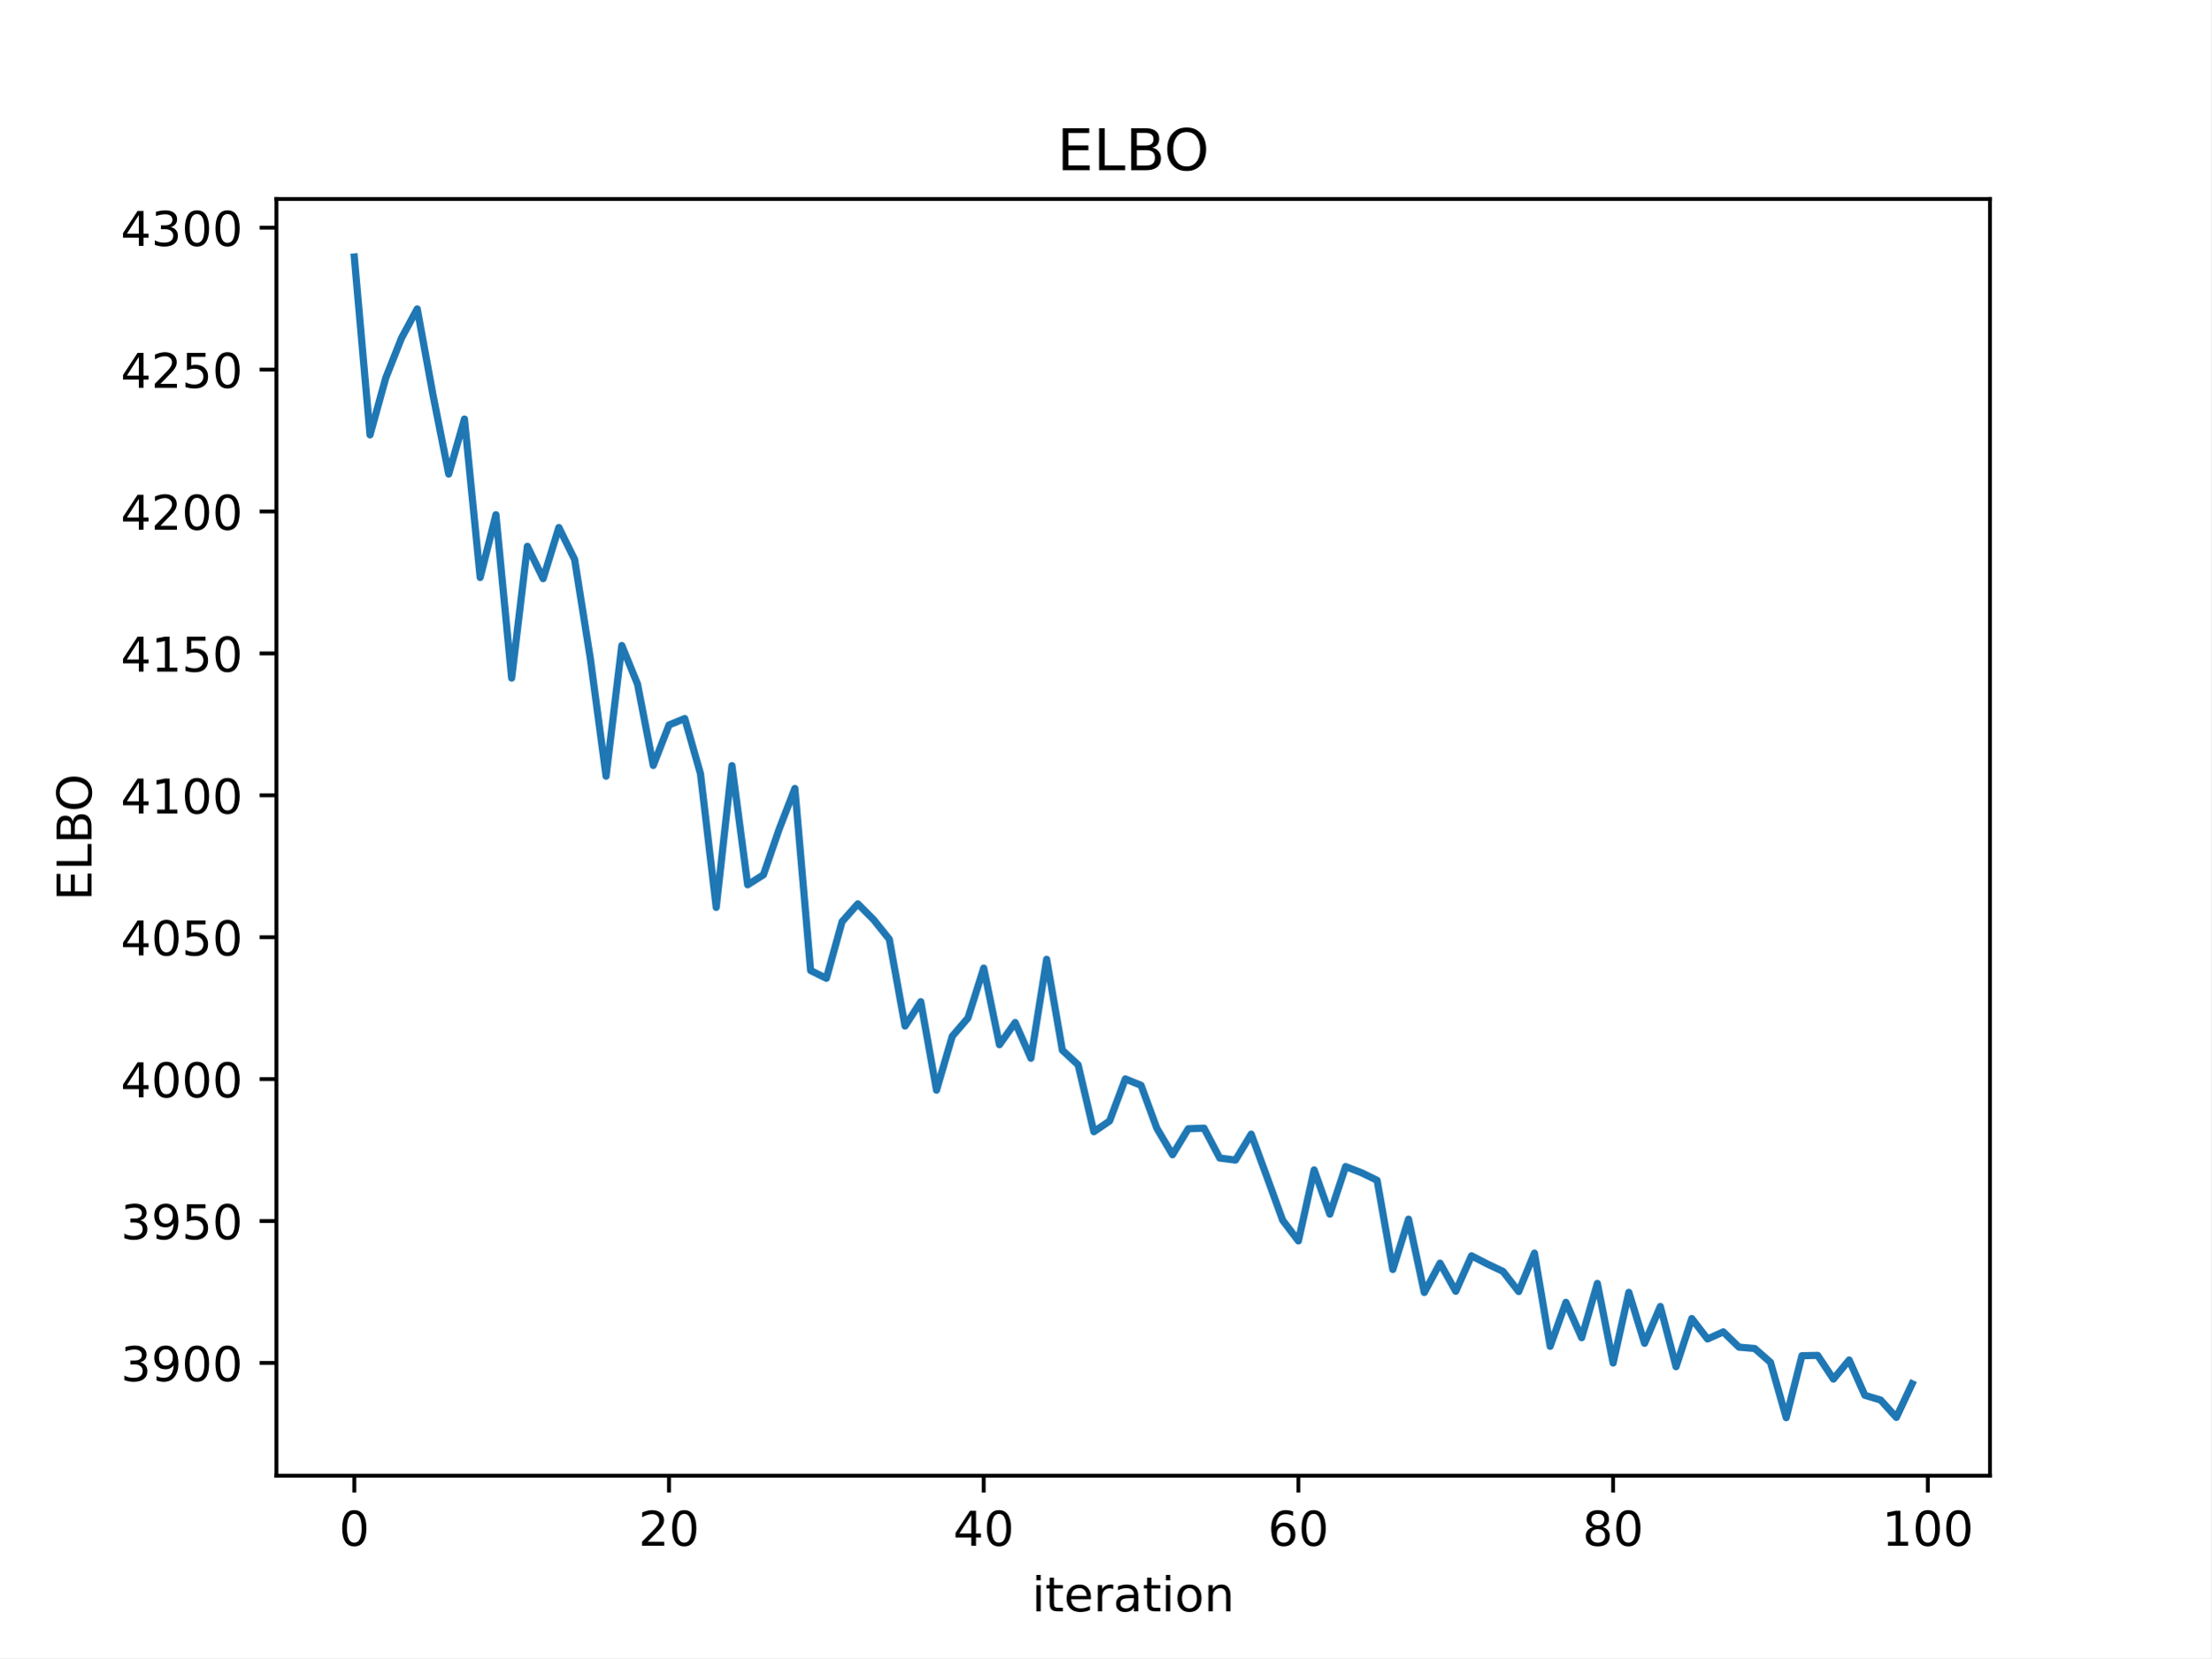
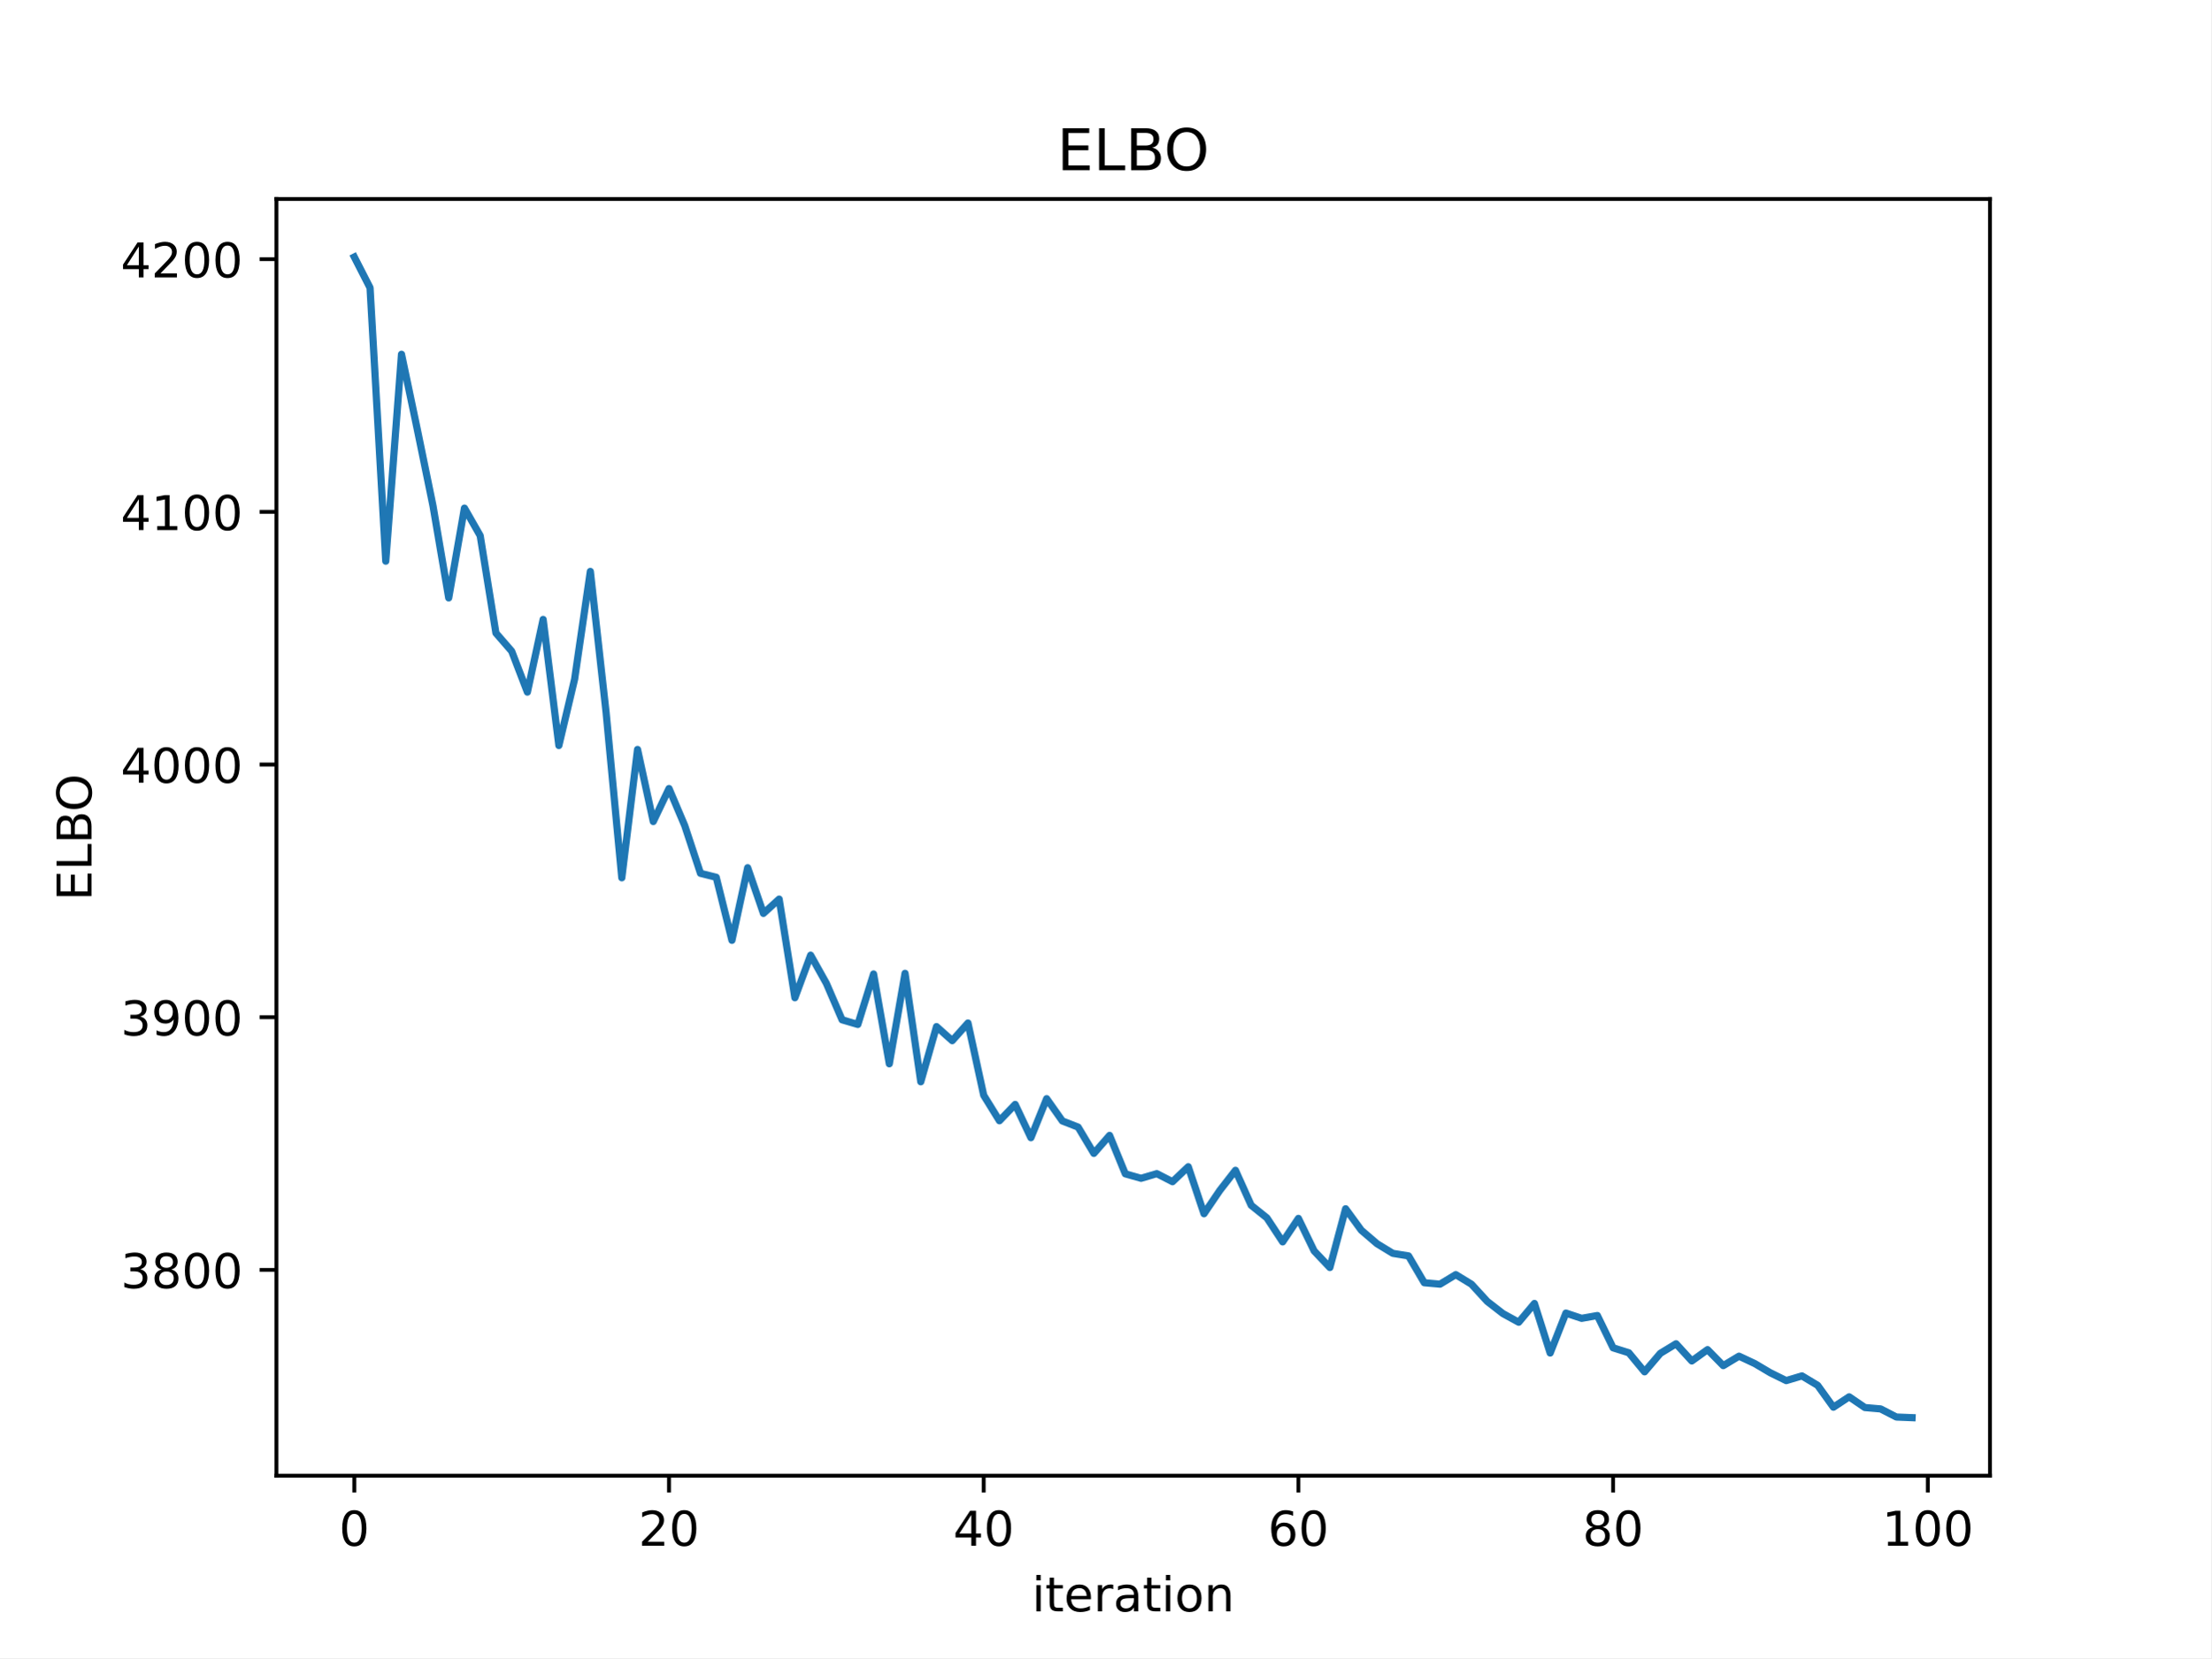
<svg xmlns="http://www.w3.org/2000/svg" xmlns:xlink="http://www.w3.org/1999/xlink" width="460.8pt" height="345.6pt" viewBox="0 0 460.8 345.6" version="1.1">
  <defs>
    <style type="text/css">*{stroke-linejoin: round; stroke-linecap: butt}</style>
  </defs>
  <g id="figure_1">
    <g id="patch_1">
      <path d="M 0 345.6  L 460.8 345.6  L 460.8 0  L 0 0  z " style="fill: #ffffff" />
    </g>
    <g id="axes_1">
      <g id="patch_2">
        <path d="M 57.6 307.584  L 414.72 307.584  L 414.72 41.472  L 57.6 41.472  z " style="fill: #ffffff" />
      </g>
      <g id="matplotlib.axis_1">
        <g id="xtick_1">
          <g id="line2d_1">
            <defs>
-               <path id="m9ebe470a6e" d="M 0 0  L 0 3.5  " style="stroke: #000000; stroke-width: 0.8" />
-             </defs>
-             <g>
-               <use xlink:href="#m9ebe470a6e" x="73.833" y="307.584" style="stroke: #000000; stroke-width: 0.8" />
+               <path id="m593e35f415" d="M 0 0  L 0 3.5  " style="stroke: #000000; stroke-width: 0.8" />
+             </defs>
+             <g>
+               <use xlink:href="#m593e35f415" x="73.833" y="307.584" style="stroke: #000000; stroke-width: 0.8" />
            </g>
          </g>
          <g id="text_1">
            <g transform="translate(70.65148 322.1824) scale(0.1 -0.1)">
              <defs>
                <path id="DejaVuSans-30" d="M 2034 4250  Q 1547 4250 1301 3770  Q 1056 3291 1056 2328  Q 1056 1369 1301 889  Q 1547 409 2034 409  Q 2525 409 2770 889  Q 3016 1369 3016 2328  Q 3016 3291 2770 3770  Q 2525 4250 2034 4250  z M 2034 4750  Q 2819 4750 3233 4129  Q 3647 3509 3647 2328  Q 3647 1150 3233 529  Q 2819 -91 2034 -91  Q 1250 -91 836 529  Q 422 1150 422 2328  Q 422 3509 836 4129  Q 1250 4750 2034 4750  z " transform="scale(0.015625)" />
              </defs>
              <use xlink:href="#DejaVuSans-30" />
            </g>
          </g>
        </g>
        <g id="xtick_2">
          <g id="line2d_2">
            <g>
-               <use xlink:href="#m9ebe470a6e" x="139.42" y="307.584" style="stroke: #000000; stroke-width: 0.8" />
+               <use xlink:href="#m593e35f415" x="139.42" y="307.584" style="stroke: #000000; stroke-width: 0.8" />
            </g>
          </g>
          <g id="text_2">
            <g transform="translate(133.057 322.1824) scale(0.1 -0.1)">
              <defs>
                <path id="DejaVuSans-32" d="M 1228 531  L 3431 531  L 3431 0  L 469 0  L 469 531  Q 828 903 1448 1529  Q 2069 2156 2228 2338  Q 2531 2678 2651 2914  Q 2772 3150 2772 3378  Q 2772 3750 2511 3984  Q 2250 4219 1831 4219  Q 1534 4219 1204 4116  Q 875 4013 500 3803  L 500 4441  Q 881 4594 1212 4672  Q 1544 4750 1819 4750  Q 2544 4750 2975 4387  Q 3406 4025 3406 3419  Q 3406 3131 3298 2873  Q 3191 2616 2906 2266  Q 2828 2175 2409 1742  Q 1991 1309 1228 531  z " transform="scale(0.015625)" />
              </defs>
              <use xlink:href="#DejaVuSans-32" />
              <use xlink:href="#DejaVuSans-30" transform="translate(63.62305 0)" />
            </g>
          </g>
        </g>
        <g id="xtick_3">
          <g id="line2d_3">
            <g>
-               <use xlink:href="#m9ebe470a6e" x="205.006" y="307.584" style="stroke: #000000; stroke-width: 0.8" />
+               <use xlink:href="#m593e35f415" x="205.006" y="307.584" style="stroke: #000000; stroke-width: 0.8" />
            </g>
          </g>
          <g id="text_3">
            <g transform="translate(198.6438 322.1824) scale(0.1 -0.1)">
              <defs>
                <path id="DejaVuSans-34" d="M 2419 4116  L 825 1625  L 2419 1625  L 2419 4116  z M 2253 4666  L 3047 4666  L 3047 1625  L 3713 1625  L 3713 1100  L 3047 1100  L 3047 0  L 2419 0  L 2419 1100  L 313 1100  L 313 1709  L 2253 4666  z " transform="scale(0.015625)" />
              </defs>
              <use xlink:href="#DejaVuSans-34" />
              <use xlink:href="#DejaVuSans-30" transform="translate(63.62305 0)" />
            </g>
          </g>
        </g>
        <g id="xtick_4">
          <g id="line2d_4">
            <g>
-               <use xlink:href="#m9ebe470a6e" x="270.593" y="307.584" style="stroke: #000000; stroke-width: 0.8" />
+               <use xlink:href="#m593e35f415" x="270.593" y="307.584" style="stroke: #000000; stroke-width: 0.8" />
            </g>
          </g>
          <g id="text_4">
            <g transform="translate(264.2306 322.1824) scale(0.1 -0.1)">
              <defs>
                <path id="DejaVuSans-36" d="M 2113 2584  Q 1688 2584 1439 2293  Q 1191 2003 1191 1497  Q 1191 994 1439 701  Q 1688 409 2113 409  Q 2538 409 2786 701  Q 3034 994 3034 1497  Q 3034 2003 2786 2293  Q 2538 2584 2113 2584  z M 3366 4563  L 3366 3988  Q 3128 4100 2886 4159  Q 2644 4219 2406 4219  Q 1781 4219 1451 3797  Q 1122 3375 1075 2522  Q 1259 2794 1537 2939  Q 1816 3084 2150 3084  Q 2853 3084 3261 2657  Q 3669 2231 3669 1497  Q 3669 778 3244 343  Q 2819 -91 2113 -91  Q 1303 -91 875 529  Q 447 1150 447 2328  Q 447 3434 972 4092  Q 1497 4750 2381 4750  Q 2619 4750 2861 4703  Q 3103 4656 3366 4563  z " transform="scale(0.015625)" />
              </defs>
              <use xlink:href="#DejaVuSans-36" />
              <use xlink:href="#DejaVuSans-30" transform="translate(63.62305 0)" />
            </g>
          </g>
        </g>
        <g id="xtick_5">
          <g id="line2d_5">
            <g>
-               <use xlink:href="#m9ebe470a6e" x="336.18" y="307.584" style="stroke: #000000; stroke-width: 0.8" />
+               <use xlink:href="#m593e35f415" x="336.18" y="307.584" style="stroke: #000000; stroke-width: 0.8" />
            </g>
          </g>
          <g id="text_5">
            <g transform="translate(329.8173 322.1824) scale(0.1 -0.1)">
              <defs>
                <path id="DejaVuSans-38" d="M 2034 2216  Q 1584 2216 1326 1975  Q 1069 1734 1069 1313  Q 1069 891 1326 650  Q 1584 409 2034 409  Q 2484 409 2743 651  Q 3003 894 3003 1313  Q 3003 1734 2745 1975  Q 2488 2216 2034 2216  z M 1403 2484  Q 997 2584 770 2862  Q 544 3141 544 3541  Q 544 4100 942 4425  Q 1341 4750 2034 4750  Q 2731 4750 3128 4425  Q 3525 4100 3525 3541  Q 3525 3141 3298 2862  Q 3072 2584 2669 2484  Q 3125 2378 3379 2068  Q 3634 1759 3634 1313  Q 3634 634 3220 271  Q 2806 -91 2034 -91  Q 1263 -91 848 271  Q 434 634 434 1313  Q 434 1759 690 2068  Q 947 2378 1403 2484  z M 1172 3481  Q 1172 3119 1398 2916  Q 1625 2713 2034 2713  Q 2441 2713 2670 2916  Q 2900 3119 2900 3481  Q 2900 3844 2670 4047  Q 2441 4250 2034 4250  Q 1625 4250 1398 4047  Q 1172 3844 1172 3481  z " transform="scale(0.015625)" />
              </defs>
              <use xlink:href="#DejaVuSans-38" />
              <use xlink:href="#DejaVuSans-30" transform="translate(63.62305 0)" />
            </g>
          </g>
        </g>
        <g id="xtick_6">
          <g id="line2d_6">
            <g>
-               <use xlink:href="#m9ebe470a6e" x="401.767" y="307.584" style="stroke: #000000; stroke-width: 0.8" />
+               <use xlink:href="#m593e35f415" x="401.767" y="307.584" style="stroke: #000000; stroke-width: 0.8" />
            </g>
          </g>
          <g id="text_6">
            <g transform="translate(392.2229 322.1824) scale(0.1 -0.1)">
              <defs>
                <path id="DejaVuSans-31" d="M 794 531  L 1825 531  L 1825 4091  L 703 3866  L 703 4441  L 1819 4666  L 2450 4666  L 2450 531  L 3481 531  L 3481 0  L 794 0  L 794 531  z " transform="scale(0.015625)" />
              </defs>
              <use xlink:href="#DejaVuSans-31" />
              <use xlink:href="#DejaVuSans-30" transform="translate(63.62305 0)" />
              <use xlink:href="#DejaVuSans-30" transform="translate(127.2461 0)" />
            </g>
          </g>
        </g>
        <g id="text_7">
          <g transform="translate(215.0373 335.8606) scale(0.1 -0.1)">
            <defs>
              <path id="DejaVuSans-69" d="M 603 3500  L 1178 3500  L 1178 0  L 603 0  L 603 3500  z M 603 4863  L 1178 4863  L 1178 4134  L 603 4134  L 603 4863  z " transform="scale(0.015625)" />
              <path id="DejaVuSans-74" d="M 1172 4494  L 1172 3500  L 2356 3500  L 2356 3053  L 1172 3053  L 1172 1153  Q 1172 725 1289 603  Q 1406 481 1766 481  L 2356 481  L 2356 0  L 1766 0  Q 1100 0 847 248  Q 594 497 594 1153  L 594 3053  L 172 3053  L 172 3500  L 594 3500  L 594 4494  L 1172 4494  z " transform="scale(0.015625)" />
              <path id="DejaVuSans-65" d="M 3597 1894  L 3597 1613  L 953 1613  Q 991 1019 1311 708  Q 1631 397 2203 397  Q 2534 397 2845 478  Q 3156 559 3463 722  L 3463 178  Q 3153 47 2828 -22  Q 2503 -91 2169 -91  Q 1331 -91 842 396  Q 353 884 353 1716  Q 353 2575 817 3079  Q 1281 3584 2069 3584  Q 2775 3584 3186 3129  Q 3597 2675 3597 1894  z M 3022 2063  Q 3016 2534 2758 2815  Q 2500 3097 2075 3097  Q 1594 3097 1305 2825  Q 1016 2553 972 2059  L 3022 2063  z " transform="scale(0.015625)" />
              <path id="DejaVuSans-72" d="M 2631 2963  Q 2534 3019 2420 3045  Q 2306 3072 2169 3072  Q 1681 3072 1420 2755  Q 1159 2438 1159 1844  L 1159 0  L 581 0  L 581 3500  L 1159 3500  L 1159 2956  Q 1341 3275 1631 3429  Q 1922 3584 2338 3584  Q 2397 3584 2469 3576  Q 2541 3569 2628 3553  L 2631 2963  z " transform="scale(0.015625)" />
              <path id="DejaVuSans-61" d="M 2194 1759  Q 1497 1759 1228 1600  Q 959 1441 959 1056  Q 959 750 1161 570  Q 1363 391 1709 391  Q 2188 391 2477 730  Q 2766 1069 2766 1631  L 2766 1759  L 2194 1759  z M 3341 1997  L 3341 0  L 2766 0  L 2766 531  Q 2569 213 2275 61  Q 1981 -91 1556 -91  Q 1019 -91 701 211  Q 384 513 384 1019  Q 384 1609 779 1909  Q 1175 2209 1959 2209  L 2766 2209  L 2766 2266  Q 2766 2663 2505 2880  Q 2244 3097 1772 3097  Q 1472 3097 1187 3025  Q 903 2953 641 2809  L 641 3341  Q 956 3463 1253 3523  Q 1550 3584 1831 3584  Q 2591 3584 2966 3190  Q 3341 2797 3341 1997  z " transform="scale(0.015625)" />
              <path id="DejaVuSans-6f" d="M 1959 3097  Q 1497 3097 1228 2736  Q 959 2375 959 1747  Q 959 1119 1226 758  Q 1494 397 1959 397  Q 2419 397 2687 759  Q 2956 1122 2956 1747  Q 2956 2369 2687 2733  Q 2419 3097 1959 3097  z M 1959 3584  Q 2709 3584 3137 3096  Q 3566 2609 3566 1747  Q 3566 888 3137 398  Q 2709 -91 1959 -91  Q 1206 -91 779 398  Q 353 888 353 1747  Q 353 2609 779 3096  Q 1206 3584 1959 3584  z " transform="scale(0.015625)" />
              <path id="DejaVuSans-6e" d="M 3513 2113  L 3513 0  L 2938 0  L 2938 2094  Q 2938 2591 2744 2837  Q 2550 3084 2163 3084  Q 1697 3084 1428 2787  Q 1159 2491 1159 1978  L 1159 0  L 581 0  L 581 3500  L 1159 3500  L 1159 2956  Q 1366 3272 1645 3428  Q 1925 3584 2291 3584  Q 2894 3584 3203 3211  Q 3513 2838 3513 2113  z " transform="scale(0.015625)" />
            </defs>
            <use xlink:href="#DejaVuSans-69" />
            <use xlink:href="#DejaVuSans-74" transform="translate(27.7832 0)" />
            <use xlink:href="#DejaVuSans-65" transform="translate(66.99219 0)" />
            <use xlink:href="#DejaVuSans-72" transform="translate(128.5156 0)" />
            <use xlink:href="#DejaVuSans-61" transform="translate(169.6289 0)" />
            <use xlink:href="#DejaVuSans-74" transform="translate(230.9082 0)" />
            <use xlink:href="#DejaVuSans-69" transform="translate(270.1172 0)" />
            <use xlink:href="#DejaVuSans-6f" transform="translate(297.9004 0)" />
            <use xlink:href="#DejaVuSans-6e" transform="translate(359.082 0)" />
          </g>
        </g>
      </g>
      <g id="matplotlib.axis_2">
        <g id="ytick_1">
          <g id="line2d_7">
            <defs>
-               <path id="mce362f2364" d="M 0 0  L -3.5 0  " style="stroke: #000000; stroke-width: 0.8" />
-             </defs>
-             <g>
-               <use xlink:href="#mce362f2364" x="57.6" y="284.079" style="stroke: #000000; stroke-width: 0.8" />
+               <path id="m693b992045" d="M 0 0  L -3.5 0  " style="stroke: #000000; stroke-width: 0.8" />
+             </defs>
+             <g>
+               <use xlink:href="#m693b992045" x="57.6" y="264.688" style="stroke: #000000; stroke-width: 0.8" />
            </g>
          </g>
          <g id="text_8">
-             <g transform="translate(25.15 287.8784) scale(0.1 -0.1)">
+             <g transform="translate(25.15 268.4875) scale(0.1 -0.1)">
              <defs>
                <path id="DejaVuSans-33" d="M 2597 2516  Q 3050 2419 3304 2112  Q 3559 1806 3559 1356  Q 3559 666 3084 287  Q 2609 -91 1734 -91  Q 1441 -91 1130 -33  Q 819 25 488 141  L 488 750  Q 750 597 1062 519  Q 1375 441 1716 441  Q 2309 441 2620 675  Q 2931 909 2931 1356  Q 2931 1769 2642 2001  Q 2353 2234 1838 2234  L 1294 2234  L 1294 2753  L 1863 2753  Q 2328 2753 2575 2939  Q 2822 3125 2822 3475  Q 2822 3834 2567 4026  Q 2313 4219 1838 4219  Q 1578 4219 1281 4162  Q 984 4106 628 3988  L 628 4550  Q 988 4650 1302 4700  Q 1616 4750 1894 4750  Q 2613 4750 3031 4423  Q 3450 4097 3450 3541  Q 3450 3153 3228 2886  Q 3006 2619 2597 2516  z " transform="scale(0.015625)" />
+               </defs>
+               <use xlink:href="#DejaVuSans-33" />
+               <use xlink:href="#DejaVuSans-38" transform="translate(63.62305 0)" />
+               <use xlink:href="#DejaVuSans-30" transform="translate(127.2461 0)" />
+               <use xlink:href="#DejaVuSans-30" transform="translate(190.8691 0)" />
+             </g>
+           </g>
+         </g>
+         <g id="ytick_2">
+           <g id="line2d_8">
+             <g>
+               <use xlink:href="#m693b992045" x="57.6" y="212.02" style="stroke: #000000; stroke-width: 0.8" />
+             </g>
+           </g>
+           <g id="text_9">
+             <g transform="translate(25.15 215.8188) scale(0.1 -0.1)">
+               <defs>
                <path id="DejaVuSans-39" d="M 703 97  L 703 672  Q 941 559 1184 500  Q 1428 441 1663 441  Q 2288 441 2617 861  Q 2947 1281 2994 2138  Q 2813 1869 2534 1725  Q 2256 1581 1919 1581  Q 1219 1581 811 2004  Q 403 2428 403 3163  Q 403 3881 828 4315  Q 1253 4750 1959 4750  Q 2769 4750 3195 4129  Q 3622 3509 3622 2328  Q 3622 1225 3098 567  Q 2575 -91 1691 -91  Q 1453 -91 1209 -44  Q 966 3 703 97  z M 1959 2075  Q 2384 2075 2632 2365  Q 2881 2656 2881 3163  Q 2881 3666 2632 3958  Q 2384 4250 1959 4250  Q 1534 4250 1286 3958  Q 1038 3666 1038 3163  Q 1038 2656 1286 2365  Q 1534 2075 1959 2075  z " transform="scale(0.015625)" />
              </defs>
              <use xlink:href="#DejaVuSans-33" />
              <use xlink:href="#DejaVuSans-39" transform="translate(63.62305 0)" />
              <use xlink:href="#DejaVuSans-30" transform="translate(127.2461 0)" />
              <use xlink:href="#DejaVuSans-30" transform="translate(190.8691 0)" />
            </g>
          </g>
        </g>
-         <g id="ytick_2">
-           <g id="line2d_8">
-             <g>
-               <use xlink:href="#mce362f2364" x="57.6" y="254.501" style="stroke: #000000; stroke-width: 0.8" />
-             </g>
-           </g>
-           <g id="text_9">
-             <g transform="translate(25.15 258.3001) scale(0.1 -0.1)">
-               <defs>
-                 <path id="DejaVuSans-35" d="M 691 4666  L 3169 4666  L 3169 4134  L 1269 4134  L 1269 2991  Q 1406 3038 1543 3061  Q 1681 3084 1819 3084  Q 2600 3084 3056 2656  Q 3513 2228 3513 1497  Q 3513 744 3044 326  Q 2575 -91 1722 -91  Q 1428 -91 1123 -41  Q 819 9 494 109  L 494 744  Q 775 591 1075 516  Q 1375 441 1709 441  Q 2250 441 2565 725  Q 2881 1009 2881 1497  Q 2881 1984 2565 2268  Q 2250 2553 1709 2553  Q 1456 2553 1204 2497  Q 953 2441 691 2322  L 691 4666  z " transform="scale(0.015625)" />
-               </defs>
-               <use xlink:href="#DejaVuSans-33" />
-               <use xlink:href="#DejaVuSans-39" transform="translate(63.62305 0)" />
-               <use xlink:href="#DejaVuSans-35" transform="translate(127.2461 0)" />
-               <use xlink:href="#DejaVuSans-30" transform="translate(190.8691 0)" />
-             </g>
-           </g>
-         </g>
        <g id="ytick_3">
          <g id="line2d_9">
            <g>
-               <use xlink:href="#mce362f2364" x="57.6" y="224.923" style="stroke: #000000; stroke-width: 0.8" />
+               <use xlink:href="#m693b992045" x="57.6" y="159.351" style="stroke: #000000; stroke-width: 0.8" />
            </g>
          </g>
          <g id="text_10">
-             <g transform="translate(25.15 228.7219) scale(0.1 -0.1)">
+             <g transform="translate(25.15 163.1502) scale(0.1 -0.1)">
              <use xlink:href="#DejaVuSans-34" />
              <use xlink:href="#DejaVuSans-30" transform="translate(63.62305 0)" />
              <use xlink:href="#DejaVuSans-30" transform="translate(127.2461 0)" />
              <use xlink:href="#DejaVuSans-30" transform="translate(190.8691 0)" />
            </g>
          </g>
        </g>
        <g id="ytick_4">
          <g id="line2d_10">
            <g>
-               <use xlink:href="#mce362f2364" x="57.6" y="195.344" style="stroke: #000000; stroke-width: 0.8" />
+               <use xlink:href="#m693b992045" x="57.6" y="106.682" style="stroke: #000000; stroke-width: 0.8" />
            </g>
          </g>
          <g id="text_11">
-             <g transform="translate(25.15 199.1437) scale(0.1 -0.1)">
-               <use xlink:href="#DejaVuSans-34" />
-               <use xlink:href="#DejaVuSans-30" transform="translate(63.62305 0)" />
-               <use xlink:href="#DejaVuSans-35" transform="translate(127.2461 0)" />
+             <g transform="translate(25.15 110.4815) scale(0.1 -0.1)">
+               <use xlink:href="#DejaVuSans-34" />
+               <use xlink:href="#DejaVuSans-31" transform="translate(63.62305 0)" />
+               <use xlink:href="#DejaVuSans-30" transform="translate(127.2461 0)" />
              <use xlink:href="#DejaVuSans-30" transform="translate(190.8691 0)" />
            </g>
          </g>
        </g>
        <g id="ytick_5">
          <g id="line2d_11">
            <g>
-               <use xlink:href="#mce362f2364" x="57.6" y="165.766" style="stroke: #000000; stroke-width: 0.8" />
+               <use xlink:href="#m693b992045" x="57.6" y="54.014" style="stroke: #000000; stroke-width: 0.8" />
            </g>
          </g>
          <g id="text_12">
-             <g transform="translate(25.15 169.5655) scale(0.1 -0.1)">
-               <use xlink:href="#DejaVuSans-34" />
-               <use xlink:href="#DejaVuSans-31" transform="translate(63.62305 0)" />
-               <use xlink:href="#DejaVuSans-30" transform="translate(127.2461 0)" />
-               <use xlink:href="#DejaVuSans-30" transform="translate(190.8691 0)" />
-             </g>
-           </g>
-         </g>
-         <g id="ytick_6">
-           <g id="line2d_12">
-             <g>
-               <use xlink:href="#mce362f2364" x="57.6" y="136.188" style="stroke: #000000; stroke-width: 0.8" />
-             </g>
-           </g>
-           <g id="text_13">
-             <g transform="translate(25.15 139.9872) scale(0.1 -0.1)">
-               <use xlink:href="#DejaVuSans-34" />
-               <use xlink:href="#DejaVuSans-31" transform="translate(63.62305 0)" />
-               <use xlink:href="#DejaVuSans-35" transform="translate(127.2461 0)" />
-               <use xlink:href="#DejaVuSans-30" transform="translate(190.8691 0)" />
-             </g>
-           </g>
-         </g>
-         <g id="ytick_7">
-           <g id="line2d_13">
-             <g>
-               <use xlink:href="#mce362f2364" x="57.6" y="106.61" style="stroke: #000000; stroke-width: 0.8" />
-             </g>
-           </g>
-           <g id="text_14">
-             <g transform="translate(25.15 110.409) scale(0.1 -0.1)">
+             <g transform="translate(25.15 57.8129) scale(0.1 -0.1)">
              <use xlink:href="#DejaVuSans-34" />
              <use xlink:href="#DejaVuSans-32" transform="translate(63.62305 0)" />
              <use xlink:href="#DejaVuSans-30" transform="translate(127.2461 0)" />
              <use xlink:href="#DejaVuSans-30" transform="translate(190.8691 0)" />
            </g>
          </g>
        </g>
-         <g id="ytick_8">
-           <g id="line2d_14">
-             <g>
-               <use xlink:href="#mce362f2364" x="57.6" y="77.032" style="stroke: #000000; stroke-width: 0.8" />
-             </g>
-           </g>
-           <g id="text_15">
-             <g transform="translate(25.15 80.83078) scale(0.1 -0.1)">
-               <use xlink:href="#DejaVuSans-34" />
-               <use xlink:href="#DejaVuSans-32" transform="translate(63.62305 0)" />
-               <use xlink:href="#DejaVuSans-35" transform="translate(127.2461 0)" />
-               <use xlink:href="#DejaVuSans-30" transform="translate(190.8691 0)" />
-             </g>
-           </g>
-         </g>
-         <g id="ytick_9">
-           <g id="line2d_15">
-             <g>
-               <use xlink:href="#mce362f2364" x="57.6" y="47.453" style="stroke: #000000; stroke-width: 0.8" />
-             </g>
-           </g>
-           <g id="text_16">
-             <g transform="translate(25.15 51.25256) scale(0.1 -0.1)">
-               <use xlink:href="#DejaVuSans-34" />
-               <use xlink:href="#DejaVuSans-33" transform="translate(63.62305 0)" />
-               <use xlink:href="#DejaVuSans-30" transform="translate(127.2461 0)" />
-               <use xlink:href="#DejaVuSans-30" transform="translate(190.8691 0)" />
-             </g>
-           </g>
-         </g>
-         <g id="text_17">
+         <g id="text_13">
          <g transform="translate(19.07031 187.7522) rotate(-90) scale(0.1 -0.1)">
            <defs>
              <path id="DejaVuSans-45" d="M 628 4666  L 3578 4666  L 3578 4134  L 1259 4134  L 1259 2753  L 3481 2753  L 3481 2222  L 1259 2222  L 1259 531  L 3634 531  L 3634 0  L 628 0  L 628 4666  z " transform="scale(0.015625)" />
              <path id="DejaVuSans-4c" d="M 628 4666  L 1259 4666  L 1259 531  L 3531 531  L 3531 0  L 628 0  L 628 4666  z " transform="scale(0.015625)" />
              <path id="DejaVuSans-42" d="M 1259 2228  L 1259 519  L 2272 519  Q 2781 519 3026 730  Q 3272 941 3272 1375  Q 3272 1813 3026 2020  Q 2781 2228 2272 2228  L 1259 2228  z M 1259 4147  L 1259 2741  L 2194 2741  Q 2656 2741 2882 2914  Q 3109 3088 3109 3444  Q 3109 3797 2882 3972  Q 2656 4147 2194 4147  L 1259 4147  z M 628 4666  L 2241 4666  Q 2963 4666 3353 4366  Q 3744 4066 3744 3513  Q 3744 3084 3544 2831  Q 3344 2578 2956 2516  Q 3422 2416 3680 2098  Q 3938 1781 3938 1306  Q 3938 681 3513 340  Q 3088 0 2303 0  L 628 0  L 628 4666  z " transform="scale(0.015625)" />
              <path id="DejaVuSans-4f" d="M 2522 4238  Q 1834 4238 1429 3725  Q 1025 3213 1025 2328  Q 1025 1447 1429 934  Q 1834 422 2522 422  Q 3209 422 3611 934  Q 4013 1447 4013 2328  Q 4013 3213 3611 3725  Q 3209 4238 2522 4238  z M 2522 4750  Q 3503 4750 4090 4092  Q 4678 3434 4678 2328  Q 4678 1225 4090 567  Q 3503 -91 2522 -91  Q 1538 -91 948 565  Q 359 1222 359 2328  Q 359 3434 948 4092  Q 1538 4750 2522 4750  z " transform="scale(0.015625)" />
            </defs>
            <use xlink:href="#DejaVuSans-45" />
            <use xlink:href="#DejaVuSans-4c" transform="translate(63.18359 0)" />
            <use xlink:href="#DejaVuSans-42" transform="translate(118.8965 0)" />
            <use xlink:href="#DejaVuSans-4f" transform="translate(185.75 0)" />
          </g>
        </g>
      </g>
-       <g id="line2d_16">
-         <path d="M 73.833 53.568  L 77.112 90.637  L 80.391 78.761  L 83.671 70.465  L 86.95 64.386  L 90.229 82.301  L 93.509 98.801  L 96.788 87.338  L 100.067 120.364  L 103.347 107.278  L 106.626 141.334  L 109.905 113.867  L 113.185 120.614  L 116.464 109.951  L 119.743 116.6  L 123.023 137.258  L 126.302 161.783  L 129.581 134.546  L 132.861 142.601  L 136.14 159.544  L 139.42 151.107  L 142.699 149.763  L 145.978 161.277  L 149.258 189.128  L 152.537 159.581  L 155.816 184.418  L 159.096 182.337  L 162.375 172.819  L 165.654 164.332  L 168.934 202.288  L 172.213 203.91  L 175.492 192.095  L 178.772 188.39  L 182.051 191.675  L 185.33 195.766  L 188.61 213.865  L 191.889 208.788  L 195.168 227.229  L 198.448 215.991  L 201.727 212.176  L 205.006 201.779  L 208.286 217.75  L 211.565 213.127  L 214.844 220.573  L 218.124 199.946  L 221.403 218.907  L 224.682 221.943  L 227.962 235.891  L 231.241 233.649  L 234.52 224.885  L 237.8 226.22  L 241.079 235.146  L 244.358 240.689  L 247.638 235.272  L 250.917 235.139  L 254.196 241.376  L 257.476 241.801  L 260.755 236.385  L 264.034 245.314  L 267.314 254.34  L 270.593 258.65  L 273.872 243.854  L 277.152 253.071  L 280.431 243.152  L 283.71 244.421  L 286.99 246.012  L 290.269 264.609  L 293.548 254.112  L 296.828 269.4  L 300.107 263.283  L 303.386 269.152  L 306.666 261.753  L 309.945 263.445  L 313.224 264.996  L 316.504 269.199  L 319.783 261.196  L 323.062 280.619  L 326.342 271.44  L 329.621 278.825  L 332.9 267.508  L 336.18 284.097  L 339.459 269.366  L 342.739 279.988  L 346.018 272.312  L 349.297 284.865  L 352.577 274.827  L 355.856 279.09  L 359.135 277.607  L 362.415 280.793  L 365.694 281.072  L 368.973 283.952  L 372.253 295.488  L 375.532 282.572  L 378.811 282.501  L 382.091 287.447  L 385.37 283.47  L 388.649 290.83  L 391.929 291.814  L 395.208 295.432  L 398.487 288.428  " clip-path="url(#p98833c2eb7)" style="fill: none; stroke: #1f77b4; stroke-width: 1.5; stroke-linecap: square" />
+       <g id="line2d_12">
+         <path d="M 73.833 53.568  L 77.112 59.979  L 80.391 116.965  L 83.671 73.84  L 86.95 89.456  L 90.229 105.417  L 93.509 124.616  L 96.788 105.908  L 100.067 111.646  L 103.347 131.942  L 106.626 135.718  L 109.905 144.258  L 113.185 129.107  L 116.464 155.384  L 119.743 141.572  L 123.023 119.1  L 126.302 148.448  L 129.581 182.96  L 132.861 156.208  L 136.14 171.23  L 139.42 164.354  L 142.699 172.089  L 145.978 182.027  L 149.258 182.848  L 152.537 195.992  L 155.816 180.861  L 159.096 190.38  L 162.375 187.402  L 165.654 207.962  L 168.934 199.091  L 172.213 204.96  L 175.492 212.561  L 178.772 213.53  L 182.051 203.006  L 185.33 221.73  L 188.61 202.869  L 191.889 225.476  L 195.168 213.976  L 198.448 216.909  L 201.727 213.231  L 205.006 228.297  L 208.286 233.603  L 211.565 230.198  L 214.844 237.139  L 218.124 229.002  L 221.403 233.648  L 224.682 234.922  L 227.962 240.409  L 231.241 236.653  L 234.52 244.666  L 237.8 245.6  L 241.079 244.627  L 244.358 246.305  L 247.638 243.184  L 250.917 252.986  L 254.196 248.148  L 257.476 243.93  L 260.755 251.226  L 264.034 253.855  L 267.314 258.848  L 270.593 253.953  L 273.872 260.735  L 277.152 264.197  L 280.431 251.944  L 283.71 256.432  L 286.99 259.24  L 290.269 261.24  L 293.548 261.773  L 296.828 267.368  L 300.107 267.663  L 303.386 265.676  L 306.666 267.677  L 309.945 271.256  L 313.224 273.798  L 316.504 275.599  L 319.783 271.685  L 323.062 282.016  L 326.342 273.69  L 329.621 274.785  L 332.9 274.197  L 336.18 280.934  L 339.459 281.966  L 342.739 285.932  L 346.018 282.081  L 349.297 280.086  L 352.577 283.669  L 355.856 281.309  L 359.135 284.643  L 362.415 282.672  L 365.694 284.209  L 368.973 286.15  L 372.253 287.764  L 375.532 286.781  L 378.811 288.754  L 382.091 293.308  L 385.37 291.143  L 388.649 293.379  L 391.929 293.665  L 395.208 295.354  L 398.487 295.488  " clip-path="url(#pfec0deaf73)" style="fill: none; stroke: #1f77b4; stroke-width: 1.5; stroke-linecap: square" />
      </g>
      <g id="patch_3">
        <path d="M 57.6 307.584  L 57.6 41.472  " style="fill: none; stroke: #000000; stroke-width: 0.8; stroke-linejoin: miter; stroke-linecap: square" />
      </g>
      <g id="patch_4">
        <path d="M 414.72 307.584  L 414.72 41.472  " style="fill: none; stroke: #000000; stroke-width: 0.8; stroke-linejoin: miter; stroke-linecap: square" />
      </g>
      <g id="patch_5">
        <path d="M 57.6 307.584  L 414.72 307.584  " style="fill: none; stroke: #000000; stroke-width: 0.8; stroke-linejoin: miter; stroke-linecap: square" />
      </g>
      <g id="patch_6">
        <path d="M 57.6 41.472  L 414.72 41.472  " style="fill: none; stroke: #000000; stroke-width: 0.8; stroke-linejoin: miter; stroke-linecap: square" />
      </g>
-       <g id="text_18">
+       <g id="text_14">
        <g transform="translate(220.2909 35.472) scale(0.12 -0.12)">
          <use xlink:href="#DejaVuSans-45" />
          <use xlink:href="#DejaVuSans-4c" transform="translate(63.18359 0)" />
          <use xlink:href="#DejaVuSans-42" transform="translate(118.8965 0)" />
          <use xlink:href="#DejaVuSans-4f" transform="translate(185.75 0)" />
        </g>
      </g>
    </g>
  </g>
  <defs>
-     <clipPath id="p98833c2eb7">
+     <clipPath id="pfec0deaf73">
      <rect x="57.6" y="41.472" width="357.12" height="266.112" />
    </clipPath>
  </defs>
</svg>
